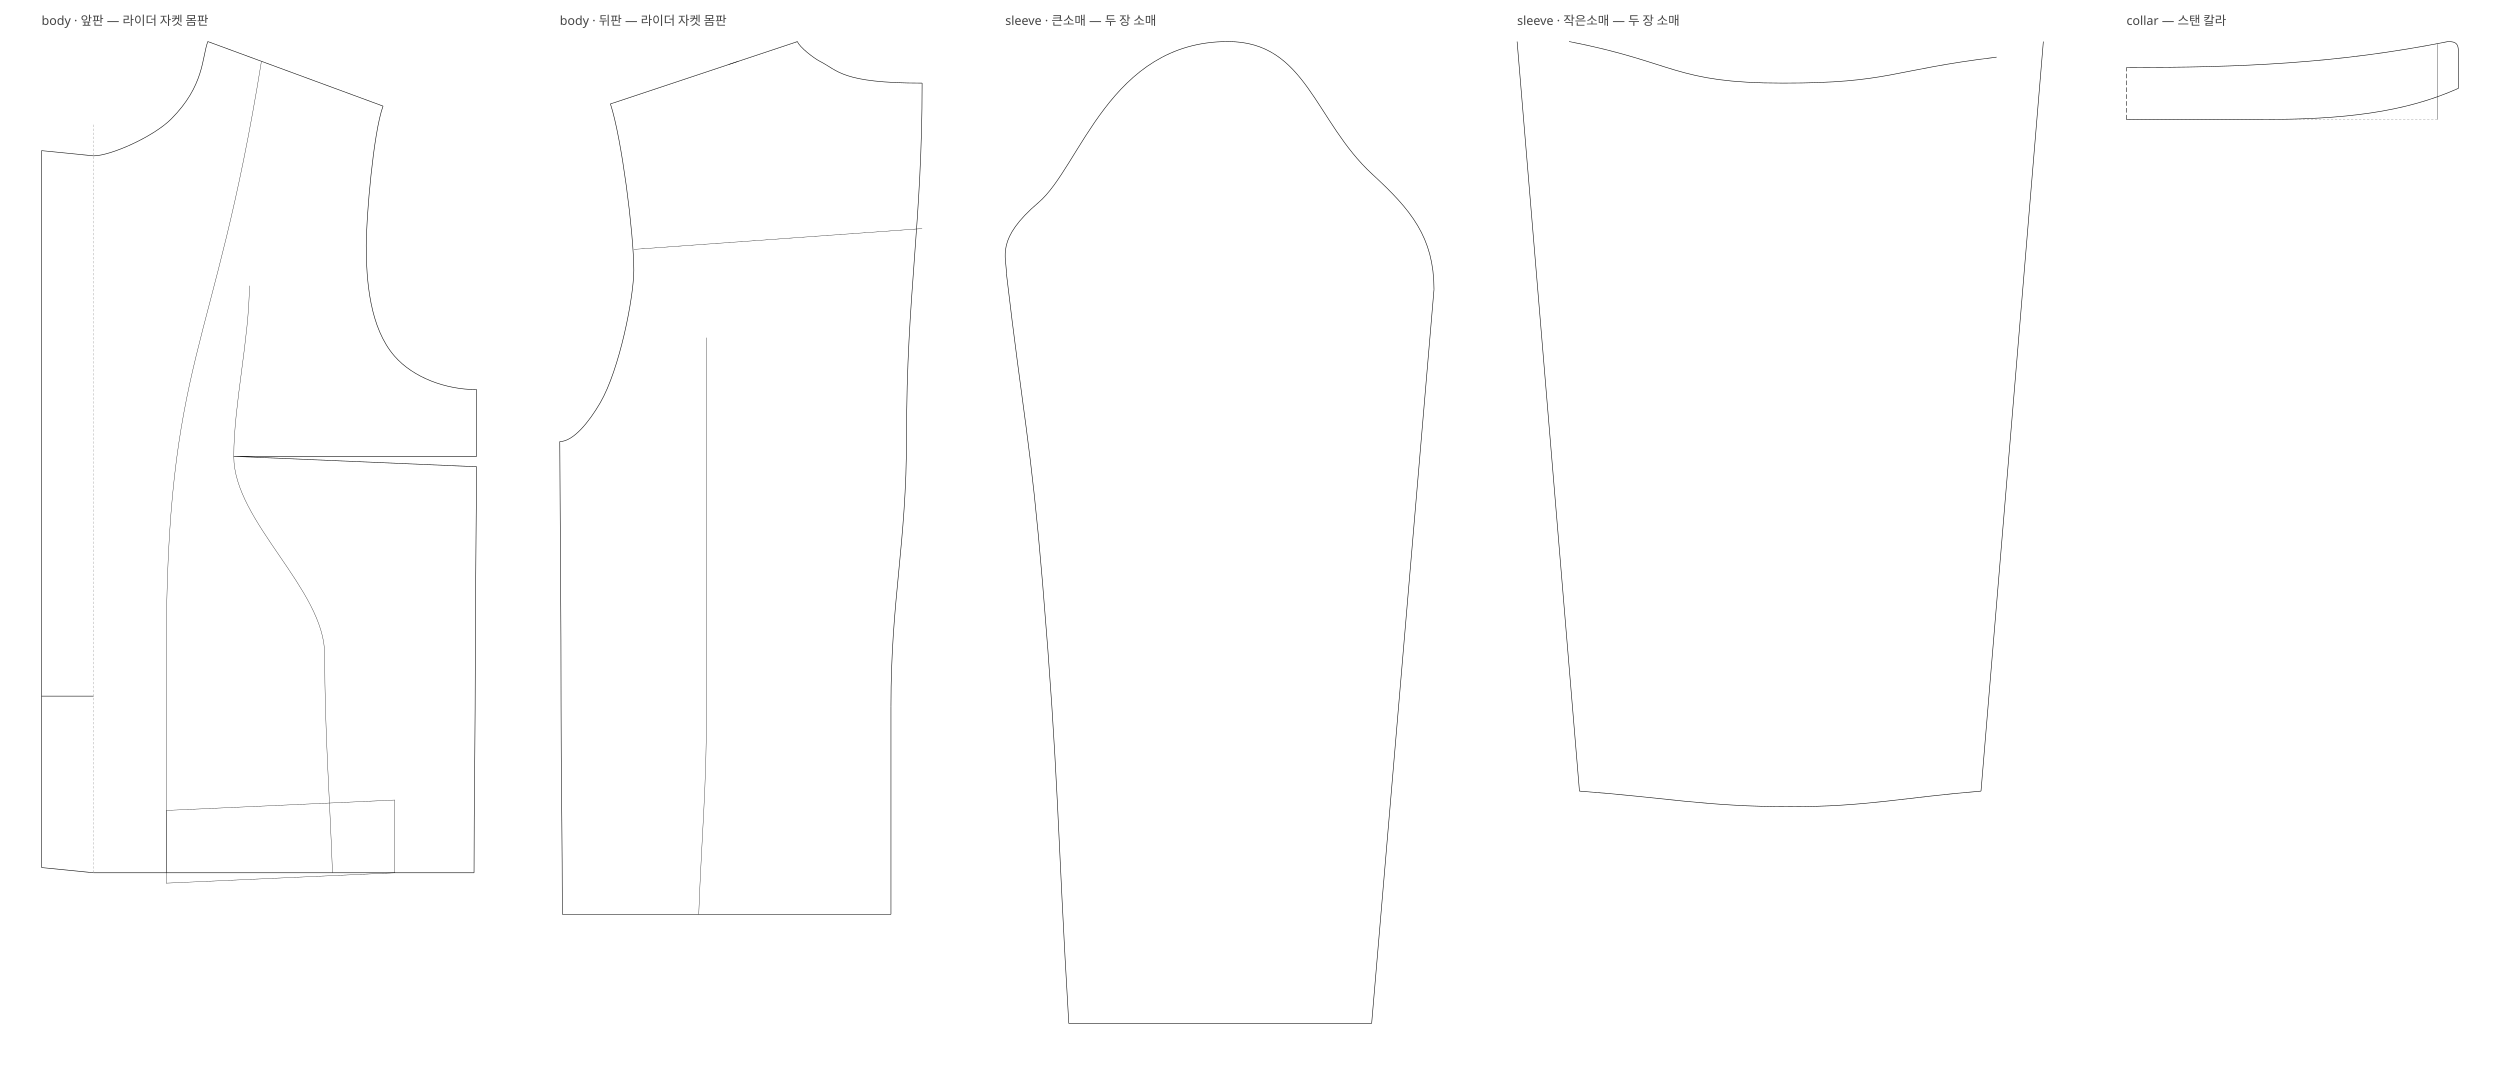
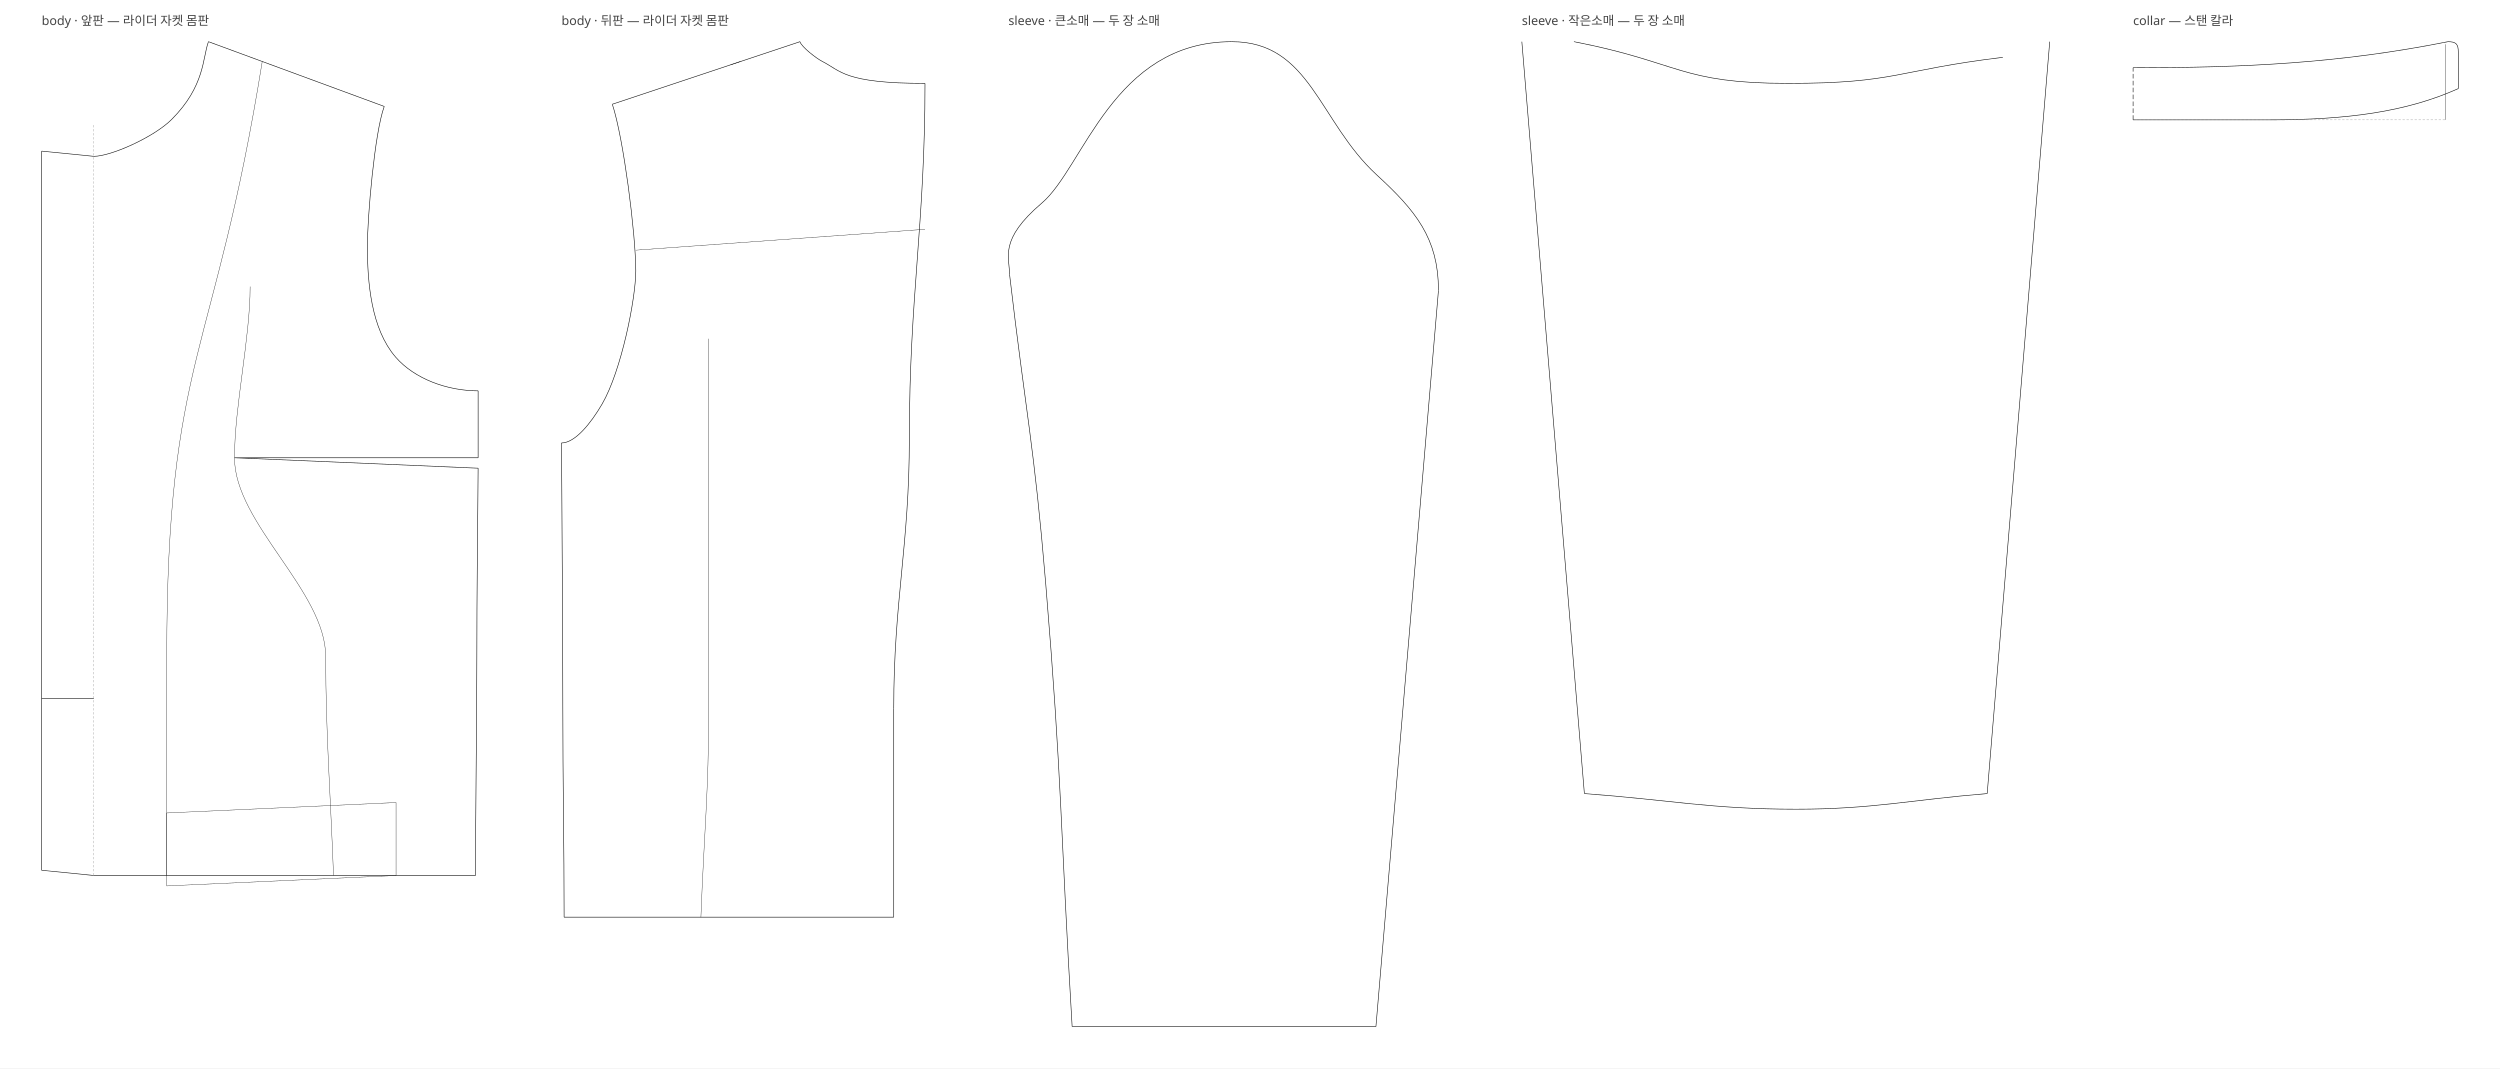
- <svg xmlns="http://www.w3.org/2000/svg" width="1527.899mm" height="650.875mm" viewBox="0 0 1527.899 650.875">
+ <svg xmlns="http://www.w3.org/2000/svg" width="1523.151mm" height="650.875mm" viewBox="0 0 1523.151 650.875">
  <rect width="100%" height="100%" fill="white" />
  <g id="body · 앞판">
    <g id="outline" fill="none" stroke="#111" stroke-width="0.35">
      <path d="M127 25.4L234.099 64.848" />
      <path d="M234.099 64.848C228.177 80.926 223.838 132.765 223.838 149.899C223.838 171.579 225.964 200.262 241.124 217.663C252.516 230.738 272.339 238.125 291.306 238.125" />
      <path d="M291.306 238.125L291.306 278.903" />
      <path d="M291.306 285.253C291.044 323.136 290.512 362.166 290.512 400.05C290.512 444.056 289.719 489.394 289.719 533.4C289.719 533.4 289.719 533.4 289.719 533.4" />
      <path d="M57.15 533.4C150.178 533.4 196.691 533.4 289.719 533.4" />
      <path d="M25.4 92.075L25.4 530.225" />
      <path d="M25.4 530.225L57.15 533.4" />
      <path d="M127 25.4C123.374 35.243 124.947 52.402 104.549 72.799C93.794 83.554 67.639 95.25 57.15 95.25" />
      <path d="M57.15 95.25L25.4 92.075" />
    </g>
    <g id="dart" fill="none" stroke="#111" stroke-width="0.35">
      <path d="M291.306 278.903L142.875 278.903L291.306 285.253" />
    </g>
    <g id="construction" fill="none" stroke="#888" stroke-width="0.21" stroke-dasharray="1.4,1.05">
      <path d="M57.15 76.2L57.15 533.4" />
    </g>
    <g id="mark" fill="none" stroke="#111" stroke-width="0.21">
      <path d="M152.4 174.625C152.4 206.039 142.875 247.49 142.875 278.903C142.875 318.888 198.438 360.066 198.438 400.05C198.438 446.752 201.533 486.728 203.2 533.4" />
      <path d="M101.6 495.3L241.3 488.95" />
      <path d="M101.6 495.3L101.6 539.75L241.3 533.4L241.3 488.95" />
      <path d="M159.773 37.471C130.686 218.761 101.6 216.442 101.6 400.05C101.6 453.39 101.6 480.06 101.6 533.4" />
    </g>
    <g id="notch" fill="none" stroke="#111" stroke-width="0.35">
      <path d="M57.15 425.45L25.4 425.45" />
    </g>
    <text x="25.4" y="15.24" font-size="7.62" font-family="sans-serif" fill="#444">body · 앞판 — 라이더 자켓 몸판</text>
  </g>
  <g id="body · 뒤판">
    <g id="outline" fill="none" stroke="#111" stroke-width="0.35">
      <path d="M487.362 25.4C488.501 28.814 497.621 35.706 500.833 37.33C512.284 43.12 514.16 50.8 563.562 50.8" />
      <path d="M373.062 63.5C379.876 83.94 387.35 142.528 387.35 165.1C387.35 181.827 378.611 225.941 366.829 246.179C359.937 258.016 350.325 269.875 342.106 269.875" />
      <path d="M563.562 50.8C563.562 137.244 554.037 180.256 554.037 266.7C554.037 332.85 544.513 365.65 544.513 431.8" />
      <path d="M544.513 431.8L544.513 558.8" />
      <path d="M487.362 25.4L373.062 63.5" />
      <path d="M342.106 269.875C342.368 323.31 342.9 378.364 342.9 431.8C342.9 473.711 343.694 516.889 343.694 558.8C343.694 558.8 343.694 558.8 343.694 558.8" />
      <path d="M544.513 558.8C464.185 558.8 424.021 558.8 343.694 558.8" />
    </g>
    <g id="mark" fill="none" stroke="#111" stroke-width="0.21">
      <path d="M451.218 37.448L445.194 39.456" />
      <path d="M431.8 206.375C431.8 230.505 431.8 242.57 431.8 266.7C431.8 332.74 431.8 365.76 431.8 431.8C431.8 482.636 428.942 508 427.037 558.8" />
      <path d="M563.562 139.7L387.35 152.4" />
    </g>
    <text x="342.106" y="15.24" font-size="7.62" font-family="sans-serif" fill="#444">body · 뒤판 — 라이더 자켓 몸판</text>
  </g>
  <g id="sleeve · 큰소매">
    <g id="outline" fill="none" stroke="#111" stroke-width="0.35">
      <path d="M615.11 167.379C615.11 156.792 608.342 146.152 634.775 123.693C660.225 102.069 678.048 25.4 750.458 25.4" />
      <path d="M750.458 25.4C798.422 25.4 803.435 74.079 838.753 106.531C862.261 128.131 876.4 144.98 876.4 176.904" />
      <path d="M876.4 176.904C872.924 217.826 864.728 314.321 861.222 355.6C854.895 430.085 851.09 474.885 838.3 625.475" />
      <path d="M615.11 167.379C625.012 252.079 630.046 270.617 637.114 355.6C647.198 476.841 645.967 504.031 653.21 625.475" />
      <path d="M653.21 625.475L838.3 625.475" />
    </g>
    <text x="614.362" y="15.24" font-size="7.62" font-family="sans-serif" fill="#444">sleeve · 큰소매 — 두 장 소매</text>
  </g>
  <g id="sleeve · 작은소매">
    <g id="outline" fill="none" stroke="#111" stroke-width="0.35">
      <path d="M927.2 25.4L965.3 483.496" />
      <path d="M1248.815 25.4L1210.715 483.496" />
      <path d="M965.3 483.496C1016.899 487.306 1042.558 493.021 1094.298 493.021C1141.02 493.021 1164.148 487.306 1210.715 483.496" />
      <path d="M1220.24 34.925C1154.917 42.862 1155.398 50.8 1089.595 50.8C1023.049 50.8 1024.272 38.1 958.95 25.4" />
    </g>
    <text x="927.2" y="15.24" font-size="7.62" font-family="sans-serif" fill="#444">sleeve · 작은소매 — 두 장 소매</text>
  </g>
  <g id="collar">
    <g id="outline" fill="none" stroke="#111" stroke-width="0.35">
-       <path d="M1299.615 73.025C1327.186 73.025 1355.593 73.025 1383.165 73.025C1431.503 73.025 1469.439 68.852 1502.499 53.975" />
-       <path d="M1502.499 53.975C1502.499 46.641 1502.499 39.084 1502.499 31.75C1502.499 26.811 1501.088 25.4 1496.149 25.4" />
-       <path d="M1496.149 25.4C1428.478 38.934 1368.626 41.275 1299.615 41.275" />
+       <path d="M1299.615 73.025C1327.186 73.025 1355.593 73.025 1383.165 73.025C1429.629 73.025 1465.973 68.275 1497.751 53.975" />
+       <path d="M1497.751 53.975C1497.751 46.641 1497.751 39.084 1497.751 31.75C1497.751 26.811 1496.34 25.4 1491.401 25.4" />
+       <path d="M1491.401 25.4C1425.354 38.609 1366.97 41.275 1299.615 41.275" />
    </g>
    <g id="construction" fill="none" stroke="#888" stroke-width="0.21" stroke-dasharray="1.4,1.05">
      <path d="M1299.615 73.025L1489.799 73.025" />
    </g>
    <g id="mark" fill="none" stroke="#111" stroke-width="0.21">
      <path d="M1489.799 73.025L1489.799 26.987" />
    </g>
    <g id="fold" fill="none" stroke="#111" stroke-width="0.35" stroke-dasharray="2.8,1.4">
      <path d="M1299.615 73.025L1299.615 41.275" />
    </g>
    <text x="1299.615" y="15.24" font-size="7.62" font-family="sans-serif" fill="#444">collar — 스탠 칼라</text>
  </g>
</svg>
